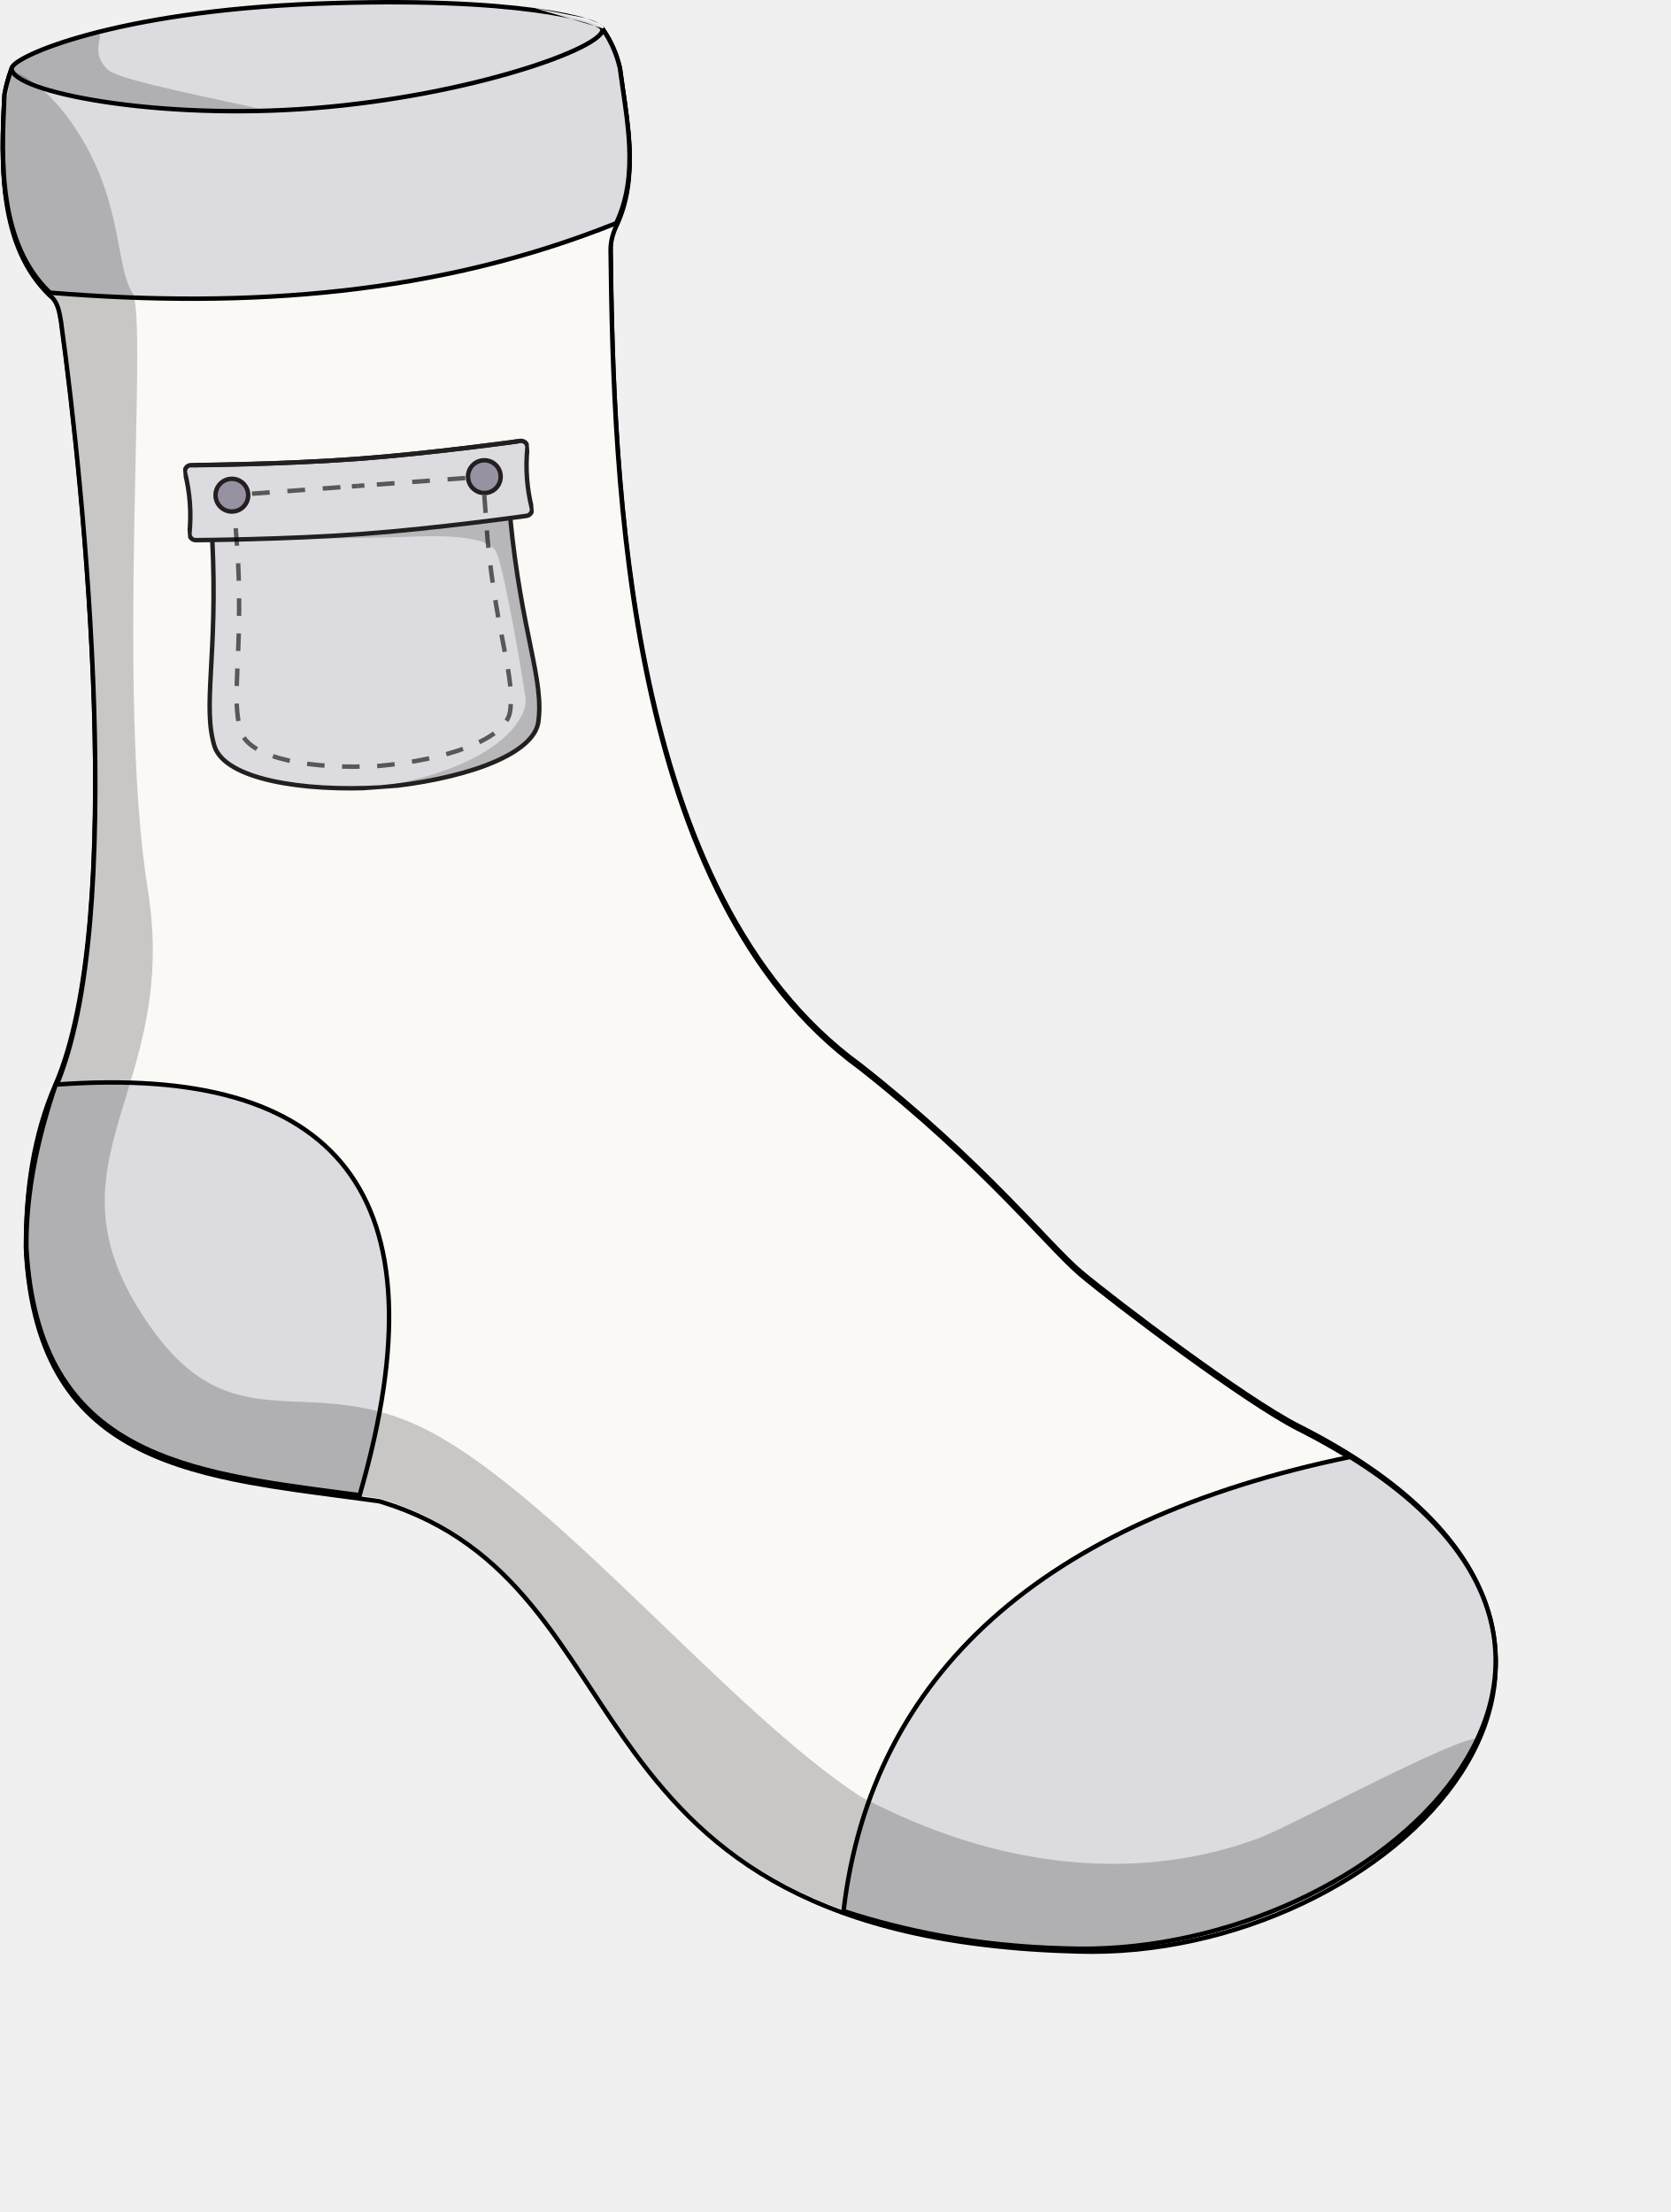
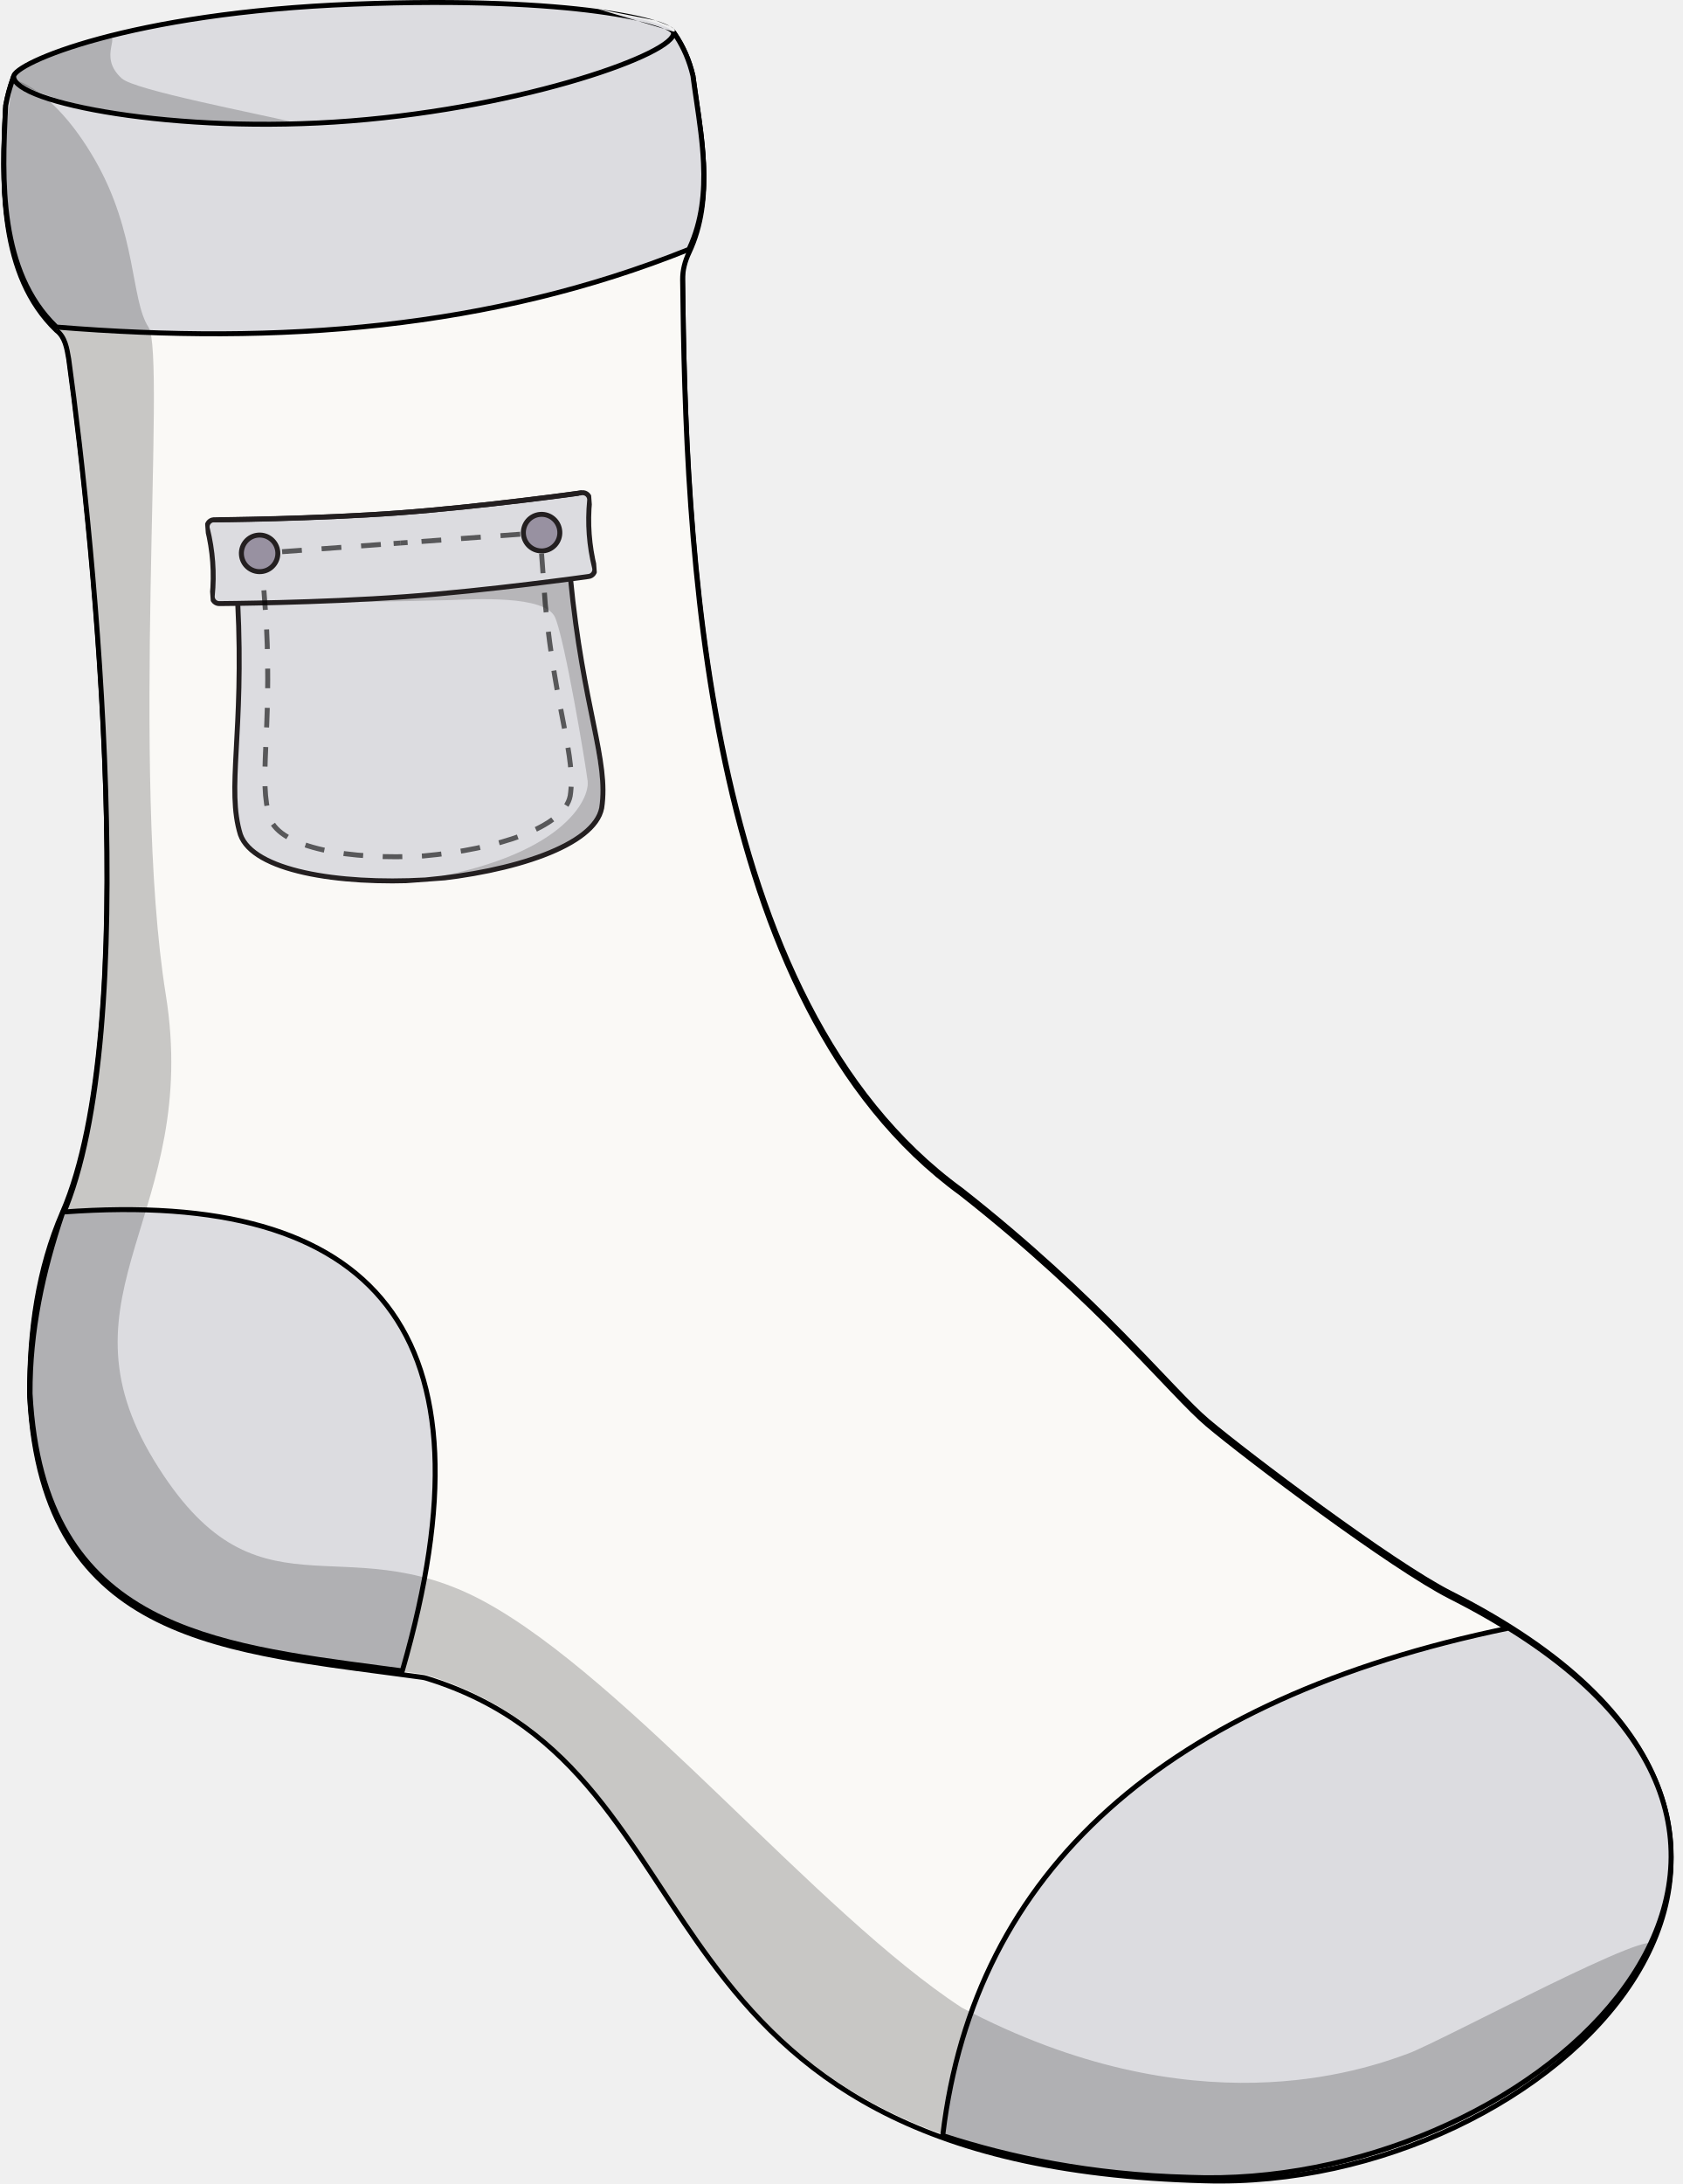
- <svg xmlns="http://www.w3.org/2000/svg" width="376" height="498" viewBox="0 0 376 498" fill="none">
-   <path d="M70.248 23.466C100.998 21.316 126.788 14.506 135.888 6.906C137.538 9.346 138.768 12.116 139.508 15.266C140.998 26.726 143.958 39.106 138.698 50.236C137.888 51.946 137.398 53.796 137.418 55.696C138.038 108.386 140.958 201.506 193.538 239.736C221.568 261.756 235.818 280.056 243.198 286.286C250.908 292.786 280.338 315.026 292.188 321.006C385.978 368.376 312.698 440.826 242.608 438.676C123.818 435.596 147.748 356.526 85.828 337.446C85.517 337.346 85.198 337.276 84.877 337.236C45.617 331.796 8.478 330.556 5.848 280.806C5.798 268.186 7.498 255.666 12.457 244.256C28.668 206.996 19.027 110.226 13.717 71.726C13.348 69.546 12.988 67.196 11.227 65.886C-0.372 54.746 0.208 36.316 1.018 21.236C1.358 19.336 1.848 17.576 2.438 15.926C12.148 22.376 38.977 25.656 70.218 23.466H70.248Z" fill="#FAF9F6" />
-   <path fill-rule="evenodd" clip-rule="evenodd" d="M135.992 6.172L135.567 6.527C131.108 10.251 122.479 13.831 111.062 16.75C99.671 19.661 85.573 21.897 70.23 22.97H70.2L70.182 22.972C54.588 24.065 40.101 23.792 28.31 22.444C16.494 21.092 7.463 18.668 2.714 15.514L2.182 15.16L1.967 15.762C1.368 17.436 0.87 19.223 0.525 21.152L0.52 21.183L0.518 21.213C0.113 28.75 -0.238 37.176 0.974 45.118C2.188 53.066 4.973 60.578 10.881 66.251L10.904 66.273L10.929 66.291C11.701 66.866 12.185 67.681 12.521 68.648C12.846 69.582 13.022 70.617 13.2 71.671L13.222 71.799C13.222 71.801 13.223 71.804 13.223 71.807C15.877 91.046 19.611 124.841 20.658 158.476C21.181 175.296 21.032 192.067 19.741 206.954C18.45 221.851 16.019 234.821 11.999 244.061C7.002 255.555 5.297 268.149 5.347 280.812L5.347 280.825L5.348 280.837C6.009 293.335 8.839 302.828 13.36 310.114C17.882 317.404 24.075 322.451 31.404 326.089C38.725 329.724 47.183 331.954 56.246 333.616C62.813 334.821 69.722 335.73 76.76 336.657C79.428 337.008 82.115 337.362 84.809 337.736L84.815 337.736C85.105 337.773 85.394 337.836 85.674 337.926L85.68 337.928C101.043 342.662 111.08 351.112 119.355 361.201C123.497 366.251 127.197 371.71 130.906 377.328C131.469 378.182 132.034 379.04 132.6 379.901C135.752 384.695 138.961 389.574 142.489 394.362C150.819 405.667 160.952 416.498 176.47 424.689C191.983 432.878 212.84 438.408 242.592 439.18C277.78 440.259 313.803 422.624 329.272 398.687C337.02 386.698 339.624 373.1 334.33 359.501C329.045 345.923 315.92 332.437 292.413 320.564C286.53 317.595 276.241 310.565 266.434 303.441C256.635 296.324 247.362 289.147 243.52 285.908C241.698 284.371 239.442 282.078 236.627 279.139C235.937 278.418 235.213 277.658 234.454 276.863C232.13 274.424 229.481 271.644 226.467 268.586C218.468 260.469 207.882 250.374 193.846 239.347L193.839 239.341L193.831 239.336C167.692 220.33 153.853 187.643 146.481 153.039C139.113 118.447 138.227 82.039 137.917 55.694C137.898 53.885 138.365 52.11 139.149 50.454C141.827 44.789 142.404 38.82 142.133 32.856C141.94 28.597 141.31 24.305 140.697 20.12C140.454 18.462 140.213 16.821 140.003 15.206L140 15.181L139.994 15.156C139.24 11.948 137.986 9.122 136.301 6.63L135.992 6.172ZM135.774 7.646C137.234 9.916 138.334 12.473 139.015 15.36C139.229 17.002 139.471 18.655 139.714 20.316C140.325 24.482 140.943 28.696 141.134 32.902C141.401 38.775 140.828 44.562 138.245 50.026C137.41 51.791 136.896 53.716 136.917 55.706C137.227 82.051 138.112 118.549 145.503 153.247C152.891 187.93 166.8 220.914 193.236 240.139C207.226 251.13 217.778 261.193 225.755 269.288C228.762 272.339 231.402 275.109 233.725 277.547C234.485 278.344 235.211 279.106 235.905 279.831C238.714 282.764 241.006 285.095 242.875 286.672C246.743 289.934 256.04 297.127 265.846 304.25C275.643 311.366 285.995 318.446 291.962 321.457C315.35 333.269 328.236 346.603 333.399 359.864C338.553 373.106 336.042 386.368 328.432 398.144C313.186 421.737 277.525 439.251 242.623 438.181L242.62 438.181C212.978 437.412 192.281 431.904 176.937 423.805C161.597 415.707 151.57 405.001 143.294 393.769C139.783 389.004 136.591 384.151 133.439 379.357C132.872 378.495 132.306 377.635 131.74 376.777C128.03 371.158 124.306 365.66 120.128 360.567C111.763 350.368 101.572 341.779 85.977 336.973C85.639 336.865 85.292 336.788 84.944 336.745C84.942 336.745 84.941 336.744 84.939 336.744L84.877 337.24L84.946 336.745C84.945 336.745 84.945 336.745 84.944 336.745C82.235 336.369 79.539 336.014 76.866 335.662C69.838 334.737 62.967 333.832 56.426 332.632C47.401 330.977 39.048 328.768 31.848 325.194C24.656 321.623 18.617 316.692 14.209 309.587C9.801 302.481 7.003 293.166 6.347 280.796C6.347 280.8 6.347 280.804 6.347 280.808L5.847 280.81L6.347 280.784C6.347 280.788 6.347 280.792 6.347 280.796C6.299 268.224 7.994 255.782 12.916 244.46C17.001 235.07 19.443 221.971 20.738 207.041C22.033 192.101 22.181 175.287 21.657 158.445C20.609 124.76 16.869 90.924 14.213 71.662L14.212 71.654L14.21 71.647L14.182 71.477C14.007 70.447 13.819 69.335 13.466 68.32C13.093 67.249 12.524 66.242 11.552 65.509C11.559 65.516 11.566 65.523 11.574 65.53L11.227 65.89L11.526 65.489C11.534 65.496 11.543 65.502 11.552 65.509C5.874 60.044 3.156 52.78 1.963 44.967C0.77 37.151 1.111 28.833 1.515 21.298C1.513 21.308 1.511 21.318 1.51 21.328L1.017 21.24L1.517 21.267C1.516 21.277 1.515 21.288 1.515 21.298C1.809 19.665 2.215 18.137 2.702 16.693C2.516 16.578 2.336 16.463 2.161 16.347L2.437 15.93L2.908 16.099C2.838 16.295 2.769 16.493 2.702 16.693C7.777 19.813 16.779 22.131 28.197 23.437C40.054 24.793 54.596 25.066 70.235 23.97H70.217V23.47L70.252 23.969C70.251 23.969 70.249 23.969 70.247 23.97C70.243 23.97 70.239 23.97 70.235 23.97H70.265L70.282 23.969C85.682 22.892 99.847 20.648 111.31 17.718C122.403 14.883 131.029 11.389 135.774 7.646Z" fill="black" />
-   <path d="M70.259 24.138C101.009 21.988 126.799 15.178 135.899 7.578C137.549 10.018 138.779 12.788 139.519 15.938C141.009 27.398 143.969 39.778 138.709 50.908C137.899 52.618 137.409 54.468 137.429 56.368C138.049 109.058 140.969 202.178 193.549 240.408C221.579 262.428 235.829 280.728 243.209 286.958C250.919 293.458 280.349 315.698 292.199 321.678C385.989 369.048 312.709 441.498 242.619 439.348C123.829 436.268 147.759 357.198 85.839 338.118C85.529 338.018 85.209 337.948 84.889 337.908C45.629 332.468 8.489 331.228 5.859 281.478C5.809 268.858 7.509 256.338 12.469 244.928C28.679 207.668 19.039 110.898 13.729 72.398C13.359 70.218 12.999 67.868 11.239 66.558C-0.361 55.418 0.219 36.988 1.029 21.908C1.369 20.008 1.859 18.248 2.449 16.598C12.159 23.048 38.989 26.328 70.229 24.138H70.259Z" fill="#FAF9F6" />
-   <path fill-rule="evenodd" clip-rule="evenodd" d="M136.003 6.844L135.579 7.198C131.12 10.922 122.491 14.503 111.074 17.422C99.683 20.333 85.585 22.569 70.242 23.642H70.212L70.194 23.643C54.599 24.737 40.113 24.464 28.322 23.116C16.505 21.764 7.474 19.34 2.726 16.186L2.193 15.832L1.978 16.434C1.38 18.108 0.882 19.895 0.537 21.824L0.531 21.855L0.53 21.885C0.125 29.422 -0.227 37.848 0.986 45.79C2.199 53.737 4.985 61.249 10.893 66.923L10.915 66.945L10.941 66.963C11.713 67.538 12.196 68.353 12.533 69.32C12.858 70.254 13.033 71.289 13.212 72.342L13.234 72.471C13.234 72.473 13.235 72.476 13.235 72.478C15.888 91.718 19.623 125.513 20.669 159.148C21.193 175.968 21.044 192.739 19.753 207.626C18.462 222.523 16.03 235.493 12.011 244.733C7.014 256.226 5.309 268.821 5.359 281.484L5.359 281.496L5.36 281.509C6.02 294.007 8.851 303.5 13.371 310.786C17.894 318.076 24.087 323.123 31.416 326.761C38.737 330.396 47.195 332.626 56.257 334.288C62.825 335.492 69.734 336.402 76.771 337.329C79.44 337.68 82.127 338.034 84.82 338.408L84.827 338.408C85.117 338.445 85.406 338.508 85.686 338.598L85.692 338.6C101.055 343.334 111.092 351.784 119.367 361.873C123.509 366.923 127.209 372.382 130.917 378C131.481 378.854 132.046 379.713 132.612 380.573C135.764 385.367 138.972 390.246 142.5 395.034C150.83 406.339 160.964 417.17 176.482 425.361C191.995 433.55 212.852 439.08 242.604 439.852C277.791 440.931 313.815 423.296 329.284 399.359C337.032 387.369 339.636 373.772 334.342 360.173C329.056 346.595 315.931 333.108 292.424 321.236C286.541 318.267 276.253 311.236 266.445 304.113C256.647 296.996 247.373 289.819 243.532 286.58C241.71 285.043 239.454 282.75 236.639 279.811C235.948 279.09 235.224 278.33 234.466 277.534C232.141 275.095 229.493 272.316 226.479 269.258C218.48 261.141 207.894 251.046 193.858 240.019L193.851 240.013L193.843 240.008C167.703 221.002 153.864 188.315 146.493 153.711C139.124 119.119 138.239 82.711 137.929 56.366C137.91 54.556 138.377 52.782 139.161 51.126C141.839 45.461 142.416 39.492 142.145 33.528C141.951 29.269 141.322 24.976 140.708 20.791C140.465 19.134 140.225 17.493 140.015 15.878L140.012 15.853L140.006 15.828C139.252 12.62 137.998 9.793 136.313 7.302L136.003 6.844ZM135.786 8.318C137.246 10.588 138.346 13.145 139.027 16.032C139.24 17.674 139.483 19.327 139.726 20.988C140.337 25.154 140.955 29.368 141.146 33.574C141.412 39.447 140.839 45.234 138.257 50.698C137.421 52.463 136.908 54.388 136.929 56.377C137.239 82.723 138.124 119.221 145.515 153.919C152.903 188.602 166.812 221.586 193.247 240.811C207.238 251.802 217.789 261.865 225.767 269.959C228.774 273.011 231.414 275.781 233.737 278.219C234.497 279.016 235.223 279.778 235.917 280.503C238.725 283.435 241.018 285.767 242.887 287.344C246.755 290.606 256.051 297.799 265.858 304.922C275.655 312.038 286.007 319.117 291.974 322.129C315.362 333.941 328.248 347.275 333.41 360.536C338.565 373.778 336.054 387.04 328.444 398.816C313.198 422.408 277.537 439.923 242.634 438.852L242.632 438.852C212.99 438.084 192.293 432.576 176.949 424.477C161.608 416.379 151.581 405.673 143.305 394.441C139.795 389.676 136.603 384.822 133.45 380.028C132.883 379.166 132.318 378.306 131.752 377.449C128.042 371.829 124.318 366.332 120.14 361.239C111.775 351.04 101.584 342.451 85.989 337.645C85.651 337.536 85.303 337.46 84.956 337.417C84.954 337.417 84.953 337.416 84.951 337.416L84.889 337.912L84.958 337.417C84.957 337.417 84.956 337.417 84.956 337.417C82.247 337.041 79.551 336.686 76.878 336.334C69.85 335.409 62.979 334.504 56.438 333.304C47.413 331.649 39.06 329.44 31.86 325.866C24.668 322.295 18.629 317.364 14.221 310.259C9.812 303.153 7.014 293.838 6.359 281.468C6.359 281.472 6.359 281.476 6.359 281.48L5.859 281.482L6.358 281.456C6.359 281.46 6.359 281.464 6.359 281.468C6.31 268.895 8.006 256.454 12.928 245.132C17.013 235.742 19.455 222.643 20.749 207.713C22.044 192.773 22.193 175.959 21.669 159.117C20.621 125.431 16.881 91.595 14.224 72.334L14.223 72.326L14.222 72.319L14.193 72.149C14.019 71.119 13.831 70.007 13.477 68.992C13.105 67.921 12.535 66.914 11.563 66.18C11.571 66.188 11.578 66.195 11.585 66.202L11.239 66.562L11.538 66.161C11.546 66.168 11.555 66.174 11.563 66.18C5.886 60.716 3.167 53.452 1.975 45.639C0.781 37.822 1.122 29.505 1.527 21.97C1.525 21.98 1.523 21.99 1.521 22L1.029 21.912L1.528 21.939C1.528 21.949 1.527 21.96 1.527 21.97C1.82 20.337 2.227 18.808 2.714 17.364C2.528 17.25 2.348 17.135 2.172 17.019L2.449 16.602L2.92 16.771C2.85 16.967 2.781 17.165 2.714 17.364C7.789 20.485 16.791 22.803 28.209 24.109C40.066 25.465 54.608 25.738 70.246 24.642H70.229V24.142L70.264 24.641C70.262 24.641 70.261 24.641 70.259 24.641C70.255 24.642 70.251 24.642 70.246 24.642H70.276L70.294 24.641C85.694 23.564 99.859 21.32 111.322 18.39C122.415 15.555 131.041 12.061 135.786 8.318Z" fill="black" />
-   <path d="M303.899 328C234.779 342.24 196.129 376.97 189.849 430.24C202.929 434.5 219.349 438.12 239.569 438.65C307.049 441.41 380.689 375.65 303.899 328.01V328Z" fill="#DCDCE0" />
-   <path fill-rule="evenodd" clip-rule="evenodd" d="M304.399 327.391L303.798 327.514C269.182 334.646 242.148 346.918 222.975 364.116C203.793 381.322 192.506 403.435 189.353 430.186L189.305 430.593L189.694 430.72C202.813 434.992 219.28 438.622 239.552 439.154C273.431 440.538 308.872 424.734 326.229 402.542C334.918 391.434 339.102 378.684 336.221 365.68C333.353 352.735 323.51 339.649 304.399 327.736V327.391ZM303.793 328.537C322.818 340.378 332.451 353.286 335.245 365.896C338.044 378.534 333.999 390.985 325.442 401.926C308.307 423.833 273.19 439.529 239.59 438.155L239.582 438.154C219.617 437.631 203.371 434.087 190.394 429.895C193.587 403.559 204.747 381.809 223.643 364.86C242.607 347.85 269.389 335.651 303.793 328.537Z" fill="black" />
-   <path d="M12.539 244.197C8.539 255.977 5.869 268.127 5.929 280.747C8.469 328.797 43.199 331.597 80.939 336.627C100.719 268.377 75.729 239.487 12.549 244.187L12.539 244.197Z" fill="#DCDCE0" />
-   <path fill-rule="evenodd" clip-rule="evenodd" d="M80.579 336.074C79.381 335.915 78.187 335.758 76.998 335.601C59.563 333.307 43.123 331.144 30.47 324.378C23.68 320.747 17.994 315.795 13.844 308.787C9.694 301.777 7.062 292.68 6.429 280.732C6.372 268.297 8.98 256.308 12.91 244.661C44.279 242.38 65.985 248.447 77.458 263.355C88.931 278.263 90.327 302.205 80.579 336.074ZM78.251 262.745C66.419 247.372 44.149 241.334 12.512 243.688L12.327 243.702L12.104 243.925L12.066 244.036C8.055 255.85 5.369 268.057 5.429 280.749L5.43 280.761L5.43 280.773C6.068 292.844 8.73 302.112 12.984 309.296C17.24 316.484 23.072 321.556 29.999 325.26C42.82 332.116 59.441 334.301 76.815 336.586C78.163 336.763 79.517 336.941 80.873 337.122L81.3 337.179L81.42 336.766C91.32 302.604 90.076 278.11 78.251 262.745Z" fill="black" />
-   <path d="M70.249 23.474C100.999 21.324 126.789 14.514 135.889 6.914C137.539 9.354 138.769 12.124 139.509 15.274C140.999 26.734 143.959 39.114 138.699 50.244C98.759 66.284 56.169 69.554 11.239 65.894C-0.361 54.754 0.219 36.324 1.029 21.244C1.369 19.344 1.859 17.584 2.449 15.934C12.159 22.384 38.989 25.664 70.229 23.474H70.249Z" fill="#DCDCE0" />
-   <path fill-rule="evenodd" clip-rule="evenodd" d="M135.993 6.172L135.569 6.527C131.11 10.251 122.481 13.831 111.064 16.75C99.673 19.661 85.575 21.897 70.232 22.97H70.212L70.194 22.972C54.599 24.065 40.113 23.792 28.322 22.444C16.505 21.092 7.474 18.668 2.726 15.514L2.193 15.16L1.978 15.762C1.38 17.436 0.882 19.223 0.537 21.152L0.531 21.183L0.53 21.213C0.125 28.75 -0.226 37.176 0.986 45.118C2.199 53.066 4.985 60.578 10.893 66.251L11.021 66.374L11.198 66.389C56.176 70.053 98.85 66.782 138.885 50.704L139.067 50.631L139.151 50.454C141.829 44.788 142.406 38.82 142.135 32.856C141.941 28.597 141.312 24.305 140.699 20.12C140.455 18.462 140.215 16.821 140.005 15.206L140.002 15.181L139.996 15.156C139.242 11.948 137.988 9.122 136.303 6.63L135.993 6.172ZM135.776 7.646C137.236 9.916 138.336 12.473 139.017 15.36C139.23 17.002 139.473 18.655 139.716 20.316C140.327 24.482 140.945 28.696 141.136 32.902C141.4 38.712 140.842 44.438 138.33 49.85C98.59 65.767 56.206 69.034 11.458 65.406C5.852 59.954 3.16 52.732 1.975 44.967C0.781 37.151 1.122 28.833 1.527 21.298C1.821 19.665 2.227 18.137 2.714 16.693C7.789 19.813 16.791 22.131 28.209 23.437C40.066 24.793 54.608 25.066 70.247 23.97H70.266L70.284 23.969C85.684 22.892 99.849 20.648 111.312 17.718C122.405 14.883 131.031 11.389 135.776 7.646Z" fill="black" />
-   <path d="M2.63 15.444C2.63 20.644 35.2 27.174 70.6 24.354C106.01 21.544 136.07 10.694 135.6 6.584C135.37 4.564 116.46 -0.896 71.16 0.834C25.86 2.564 2.62 12.794 2.62 15.434L2.63 15.444Z" fill="#DCDCE0" />
-   <path fill-rule="evenodd" clip-rule="evenodd" d="M135.105 6.658C135.111 6.757 135.077 6.917 134.92 7.153C134.754 7.402 134.479 7.695 134.077 8.026C133.273 8.686 132.038 9.439 130.399 10.251C127.129 11.873 122.338 13.693 116.411 15.477C104.561 19.045 88.229 22.453 70.56 23.855L70.56 23.855C52.899 25.262 35.945 24.336 23.416 22.412C17.148 21.45 12.006 20.24 8.442 18.956C6.656 18.313 5.293 17.66 4.385 17.025C3.447 16.37 3.13 15.83 3.13 15.444V15.402C3.145 15.363 3.183 15.287 3.278 15.171C3.424 14.995 3.66 14.776 4.004 14.521C4.691 14.013 5.743 13.406 7.172 12.735C10.024 11.393 14.315 9.822 20.033 8.275C31.465 5.182 48.562 2.197 71.179 1.333C93.808 0.469 109.831 1.401 120.215 2.798C125.408 3.497 129.18 4.31 131.658 5.068C132.9 5.448 133.799 5.809 134.385 6.126C134.68 6.285 134.876 6.423 134.996 6.534C135.071 6.604 135.097 6.645 135.105 6.658ZM120.348 1.807C109.894 0.401 93.812 -0.532 71.141 0.334C48.458 1.2 31.285 4.195 19.772 7.31C14.017 8.867 9.667 10.456 6.746 11.829C5.288 12.515 4.171 13.154 3.41 13.717C3.03 13.998 2.723 14.272 2.506 14.536C2.299 14.788 2.12 15.095 2.12 15.434V15.641L2.144 15.665C2.246 16.487 2.911 17.215 3.812 17.845C4.824 18.552 6.281 19.241 8.103 19.897C11.752 21.211 16.964 22.433 23.264 23.4C35.87 25.336 52.901 26.265 70.64 24.852C88.381 23.444 104.784 20.023 116.699 16.435C122.655 14.642 127.504 12.803 130.844 11.147C132.51 10.32 133.823 9.529 134.712 8.798C135.156 8.433 135.512 8.069 135.753 7.706C135.992 7.346 136.144 6.944 136.097 6.527M120.348 1.807C125.573 2.51 129.403 3.332 131.951 4.112ZM131.951 4.112C133.222 4.501 134.192 4.884 134.861 5.246ZM134.861 5.246C135.194 5.426 135.471 5.611 135.676 5.801ZM135.676 5.801C135.87 5.981 136.062 6.224 136.097 6.527Z" fill="black" />
-   <path opacity="0.2" d="M293.129 427.865C277.869 435.095 260.149 439.225 242.619 438.685C123.829 435.605 147.759 356.535 85.839 337.455C85.529 337.355 85.209 337.285 84.889 337.245C45.629 331.805 8.489 330.565 5.859 280.815C5.809 268.195 7.759 255.775 12.469 244.265C28.049 206.225 19.039 110.235 13.729 71.735C13.359 69.555 12.999 67.205 11.239 65.895C1.569 56.605 0.369 42.245 0.699 28.995C0.769 26.355 2.319 18.455 2.459 15.945C2.459 15.945 10.529 17.495 19.009 32.225C27.489 46.955 26.189 60.445 29.809 65.935C33.429 71.425 26.129 155.915 33.269 200.305C40.409 244.695 10.309 260.415 30.919 294.235C51.529 328.055 68.499 306.925 97.479 322.665C126.459 338.405 164.439 385.375 193.679 404.465C240.399 429.105 274.489 417.075 283.569 413.745C290.459 411.215 335.369 386.895 332.949 392.155C322.509 414.845 293.119 427.875 293.119 427.875L293.129 427.865Z" fill="black" />
-   <path opacity="0.2" d="M2.619 14.762C1.929 18.282 23.029 25.422 60.309 24.922C51.199 22.753 27.069 18.163 24.439 15.822C19.189 11.143 25.079 6.552 20.869 7.552C10.089 10.113 2.739 14.182 2.629 14.773L2.619 14.762Z" fill="black" />
+ <svg xmlns="http://www.w3.org/2000/svg" width="339" height="440" viewBox="0 0 339 440" fill="none">
+   <path d="M70.376 23.466C101.126 21.316 126.916 14.506 136.016 6.906C137.666 9.346 138.896 12.116 139.636 15.266C141.126 26.726 144.086 39.106 138.826 50.236C138.016 51.946 137.526 53.796 137.546 55.696C138.166 108.386 141.086 201.506 193.666 239.736C221.696 261.756 235.946 280.056 243.326 286.286C251.036 292.786 280.466 315.026 292.316 321.006C386.106 368.376 312.826 440.826 242.736 438.676C123.946 435.596 147.876 356.526 85.956 337.446C85.646 337.346 85.326 337.276 85.006 337.236C45.746 331.796 8.606 330.556 5.976 280.806C5.926 268.186 7.626 255.666 12.586 244.256C28.796 206.996 19.156 110.226 13.846 71.726C13.476 69.546 13.117 67.196 11.356 65.886C-0.244 54.746 0.336 36.316 1.146 21.236C1.486 19.336 1.976 17.576 2.566 15.926C12.276 22.376 39.106 25.656 70.346 23.466H70.376Z" fill="#FAF9F6" />
+   <path fill-rule="evenodd" clip-rule="evenodd" d="M136.12 6.172L135.696 6.527C131.237 10.251 122.608 13.831 111.191 16.75C99.8 19.661 85.702 21.897 70.359 22.97H70.329L70.311 22.972C54.717 24.065 40.23 23.792 28.439 22.444C16.622 21.092 7.592 18.668 2.843 15.514L2.311 15.16L2.095 15.762C1.497 17.436 0.999 19.223 0.654 21.152L0.649 21.183L0.647 21.213C0.242 28.75 -0.109 37.176 1.103 45.118C2.316 53.066 5.102 60.578 11.01 66.251L11.033 66.273L11.058 66.291C11.83 66.866 12.314 67.681 12.65 68.648C12.975 69.582 13.15 70.617 13.329 71.671L13.351 71.799C13.351 71.801 13.352 71.804 13.352 71.807C16.005 91.046 19.74 124.841 20.787 158.476C21.31 175.296 21.161 192.067 19.87 206.954C18.579 221.851 16.148 234.821 12.128 244.061C7.131 255.555 5.426 268.149 5.476 280.812L5.476 280.825L5.477 280.837C6.138 293.335 8.968 302.828 13.488 310.114C18.011 317.404 24.204 322.451 31.533 326.089C38.854 329.724 47.312 331.954 56.375 333.616C62.942 334.821 69.851 335.73 76.888 336.657C79.557 337.008 82.244 337.362 84.938 337.736L84.944 337.736C85.234 337.773 85.523 337.836 85.803 337.926L85.809 337.928C101.172 342.662 111.209 351.112 119.484 361.201C123.626 366.251 127.326 371.71 131.034 377.328C131.598 378.182 132.163 379.04 132.729 379.901C135.881 384.695 139.089 389.574 142.617 394.362C150.948 405.667 161.081 416.498 176.599 424.689C192.112 432.878 212.969 438.408 242.721 439.18C277.909 440.259 313.932 422.624 329.401 398.687C337.149 386.698 339.753 373.1 334.459 359.501C329.174 345.923 316.049 332.437 292.542 320.564C286.658 317.595 276.37 310.565 266.563 303.441C256.764 296.324 247.49 289.147 243.649 285.908C241.827 284.371 239.571 282.078 236.756 279.139C236.065 278.418 235.342 277.658 234.583 276.863C232.259 274.424 229.61 271.644 226.596 268.586C218.597 260.469 208.011 250.374 193.975 239.347L193.968 239.341L193.96 239.336C167.821 220.33 153.982 187.643 146.61 153.039C139.242 118.447 138.356 82.039 138.046 55.694C138.027 53.885 138.494 52.11 139.278 50.454C141.956 44.789 142.533 38.82 142.262 32.856C142.069 28.597 141.439 24.305 140.826 20.12C140.583 18.462 140.342 16.821 140.132 15.206L140.129 15.181L140.123 15.156C139.369 11.948 138.115 9.122 136.43 6.63L136.12 6.172ZM135.903 7.646C137.363 9.916 138.463 12.473 139.144 15.36C139.357 17.002 139.6 18.655 139.843 20.316C140.454 24.482 141.072 28.696 141.263 32.902C141.53 38.775 140.957 44.562 138.374 50.026C137.539 51.791 137.025 53.716 137.046 55.706C137.356 82.051 138.241 118.549 145.632 153.247C153.02 187.93 166.929 220.914 193.365 240.139C207.355 251.13 217.907 261.193 225.884 269.288C228.891 272.339 231.531 275.109 233.854 277.547C234.614 278.344 235.34 279.106 236.034 279.831C238.843 282.764 241.135 285.095 243.004 286.672C246.872 289.934 256.169 297.127 265.975 304.25C275.772 311.366 286.124 318.446 292.091 321.457C315.479 333.269 328.365 346.603 333.527 359.864C338.682 373.106 336.171 386.368 328.561 398.144C313.315 421.737 277.654 439.251 242.752 438.181L242.749 438.181C213.107 437.412 192.41 431.904 177.066 423.805C161.725 415.707 151.699 405.001 143.422 393.769C139.912 389.004 136.72 384.151 133.567 379.357C133.001 378.495 132.435 377.635 131.869 376.777C128.159 371.158 124.435 365.66 120.257 360.567C111.892 350.368 101.701 341.779 86.106 336.973C85.768 336.865 85.421 336.788 85.073 336.745C85.071 336.745 85.07 336.744 85.068 336.744L85.006 337.24L85.075 336.745C85.074 336.745 85.074 336.745 85.073 336.745C82.364 336.369 79.668 336.014 76.995 335.662C69.967 334.737 63.096 333.832 56.555 332.632C47.53 330.977 39.177 328.768 31.977 325.194C24.785 321.623 18.746 316.692 14.338 309.587C9.93 302.481 7.132 293.166 6.476 280.796C6.476 280.8 6.476 280.804 6.476 280.808L5.976 280.81L6.476 280.784C6.476 280.788 6.476 280.792 6.476 280.796C6.427 268.224 8.123 255.782 13.045 244.46C17.13 235.07 19.572 221.971 20.866 207.041C22.162 192.101 22.31 175.287 21.786 158.445C20.738 124.76 16.998 90.924 14.341 71.662L14.341 71.654L14.339 71.647L14.31 71.477C14.136 70.447 13.948 69.335 13.595 68.32C13.222 67.249 12.652 66.242 11.681 65.509C11.688 65.516 11.695 65.523 11.703 65.53L11.356 65.89L11.655 65.489C11.664 65.496 11.672 65.502 11.681 65.509C6.003 60.044 3.284 52.78 2.092 44.967C0.898 37.151 1.239 28.833 1.644 21.298C1.642 21.308 1.64 21.318 1.638 21.328L1.146 21.24L1.646 21.267C1.645 21.277 1.644 21.288 1.644 21.298C1.938 19.665 2.344 18.137 2.831 16.693C2.645 16.578 2.465 16.463 2.29 16.347L2.566 15.93L3.037 16.099C2.967 16.295 2.898 16.493 2.831 16.693C7.906 19.813 16.908 22.131 28.326 23.437C40.183 24.793 54.725 25.066 70.364 23.97H70.346V23.47L70.381 23.969C70.379 23.969 70.378 23.969 70.376 23.97C70.372 23.97 70.368 23.97 70.364 23.97H70.394L70.411 23.969C85.811 22.892 99.976 20.648 111.439 17.718C122.532 14.883 131.158 11.389 135.903 7.646Z" fill="black" />
+   <path d="M70.388 24.138C101.138 21.988 126.928 15.178 136.028 7.578C137.678 10.018 138.908 12.788 139.648 15.938C141.138 27.398 144.098 39.778 138.838 50.908C138.028 52.618 137.538 54.468 137.558 56.368C138.178 109.058 141.098 202.178 193.678 240.408C221.708 262.428 235.958 280.728 243.338 286.958C251.048 293.458 280.478 315.698 292.328 321.678C386.118 369.048 312.838 441.498 242.748 439.348C123.958 436.268 147.888 357.198 85.968 338.118C85.658 338.018 85.338 337.948 85.018 337.908C45.758 332.468 8.618 331.228 5.988 281.478C5.938 268.858 7.638 256.338 12.598 244.928C28.808 207.668 19.168 110.898 13.858 72.398C13.488 70.218 13.128 67.868 11.368 66.558C-0.232 55.418 0.348 36.988 1.158 21.908C1.498 20.008 1.988 18.248 2.578 16.598C12.288 23.048 39.118 26.328 70.358 24.138H70.388Z" fill="#FAF9F6" />
+   <path fill-rule="evenodd" clip-rule="evenodd" d="M136.132 6.844L135.707 7.198C131.249 10.922 122.62 14.503 111.203 17.422C99.812 20.333 85.714 22.569 70.371 23.642H70.34L70.323 23.643C54.728 24.737 40.242 24.464 28.451 23.116C16.634 21.764 7.603 19.34 2.855 16.186L2.322 15.832L2.107 16.434C1.509 18.108 1.011 19.895 0.666 21.824L0.66 21.855L0.659 21.885C0.254 29.422 -0.098 37.848 1.115 45.79C2.328 53.737 5.114 61.249 11.022 66.923L11.044 66.945L11.069 66.963C11.842 67.538 12.325 68.353 12.662 69.32C12.987 70.254 13.162 71.289 13.341 72.342L13.363 72.471C13.363 72.473 13.363 72.476 13.364 72.478C16.017 91.718 19.752 125.513 20.798 159.148C21.322 175.968 21.172 192.739 19.882 207.626C18.591 222.523 16.159 235.493 12.139 244.733C7.143 256.226 5.438 268.821 5.488 281.484L5.488 281.496L5.489 281.509C6.149 294.007 8.98 303.5 13.5 310.786C18.023 318.076 24.216 323.123 31.544 326.761C38.866 330.396 47.324 332.626 56.386 334.288C62.954 335.492 69.863 336.402 76.9 337.329C79.569 337.68 82.256 338.034 84.949 338.408L84.956 338.408C85.246 338.445 85.535 338.508 85.814 338.598L85.821 338.6C101.184 343.334 111.221 351.784 119.496 361.873C123.638 366.923 127.337 372.382 131.046 378C131.61 378.854 132.174 379.713 132.741 380.573C135.893 385.367 139.101 390.246 142.629 395.034C150.959 406.339 161.093 417.17 176.611 425.361C192.124 433.55 212.981 439.08 242.733 439.852C277.92 440.931 313.944 423.296 329.413 399.359C337.161 387.369 339.764 373.772 334.471 360.173C329.185 346.595 316.06 333.108 292.553 321.236C286.67 318.267 276.382 311.236 266.574 304.113C256.776 296.996 247.502 289.819 243.66 286.58C241.839 285.043 239.583 282.75 236.768 279.811C236.077 279.09 235.353 278.33 234.595 277.534C232.27 275.095 229.622 272.316 226.608 269.258C218.609 261.141 208.023 251.046 193.987 240.019L193.979 240.013L193.972 240.008C167.832 221.002 153.993 188.315 146.622 153.711C139.253 119.119 138.368 82.711 138.058 56.366C138.039 54.556 138.506 52.782 139.29 51.126C141.967 45.461 142.544 39.492 142.274 33.528C142.08 29.269 141.451 24.976 140.837 20.791C140.594 19.134 140.354 17.493 140.144 15.878L140.14 15.853L140.135 15.828C139.381 12.62 138.127 9.793 136.442 7.302L136.132 6.844ZM135.914 8.318C137.375 10.588 138.474 13.145 139.155 16.032C139.369 17.674 139.612 19.327 139.855 20.988C140.466 25.154 141.084 29.368 141.275 33.574C141.541 39.447 140.968 45.234 138.386 50.698C137.55 52.463 137.037 54.388 137.058 56.377C137.368 82.723 138.253 119.221 145.644 153.919C153.032 188.602 166.941 221.586 193.376 240.811C207.367 251.802 217.918 261.865 225.896 269.959C228.903 273.011 231.543 275.781 233.866 278.219C234.626 279.016 235.352 279.778 236.046 280.503C238.854 283.435 241.147 285.767 243.015 287.344C246.884 290.606 256.18 297.799 265.987 304.922C275.784 312.038 286.136 319.117 292.103 322.129C315.491 333.941 328.377 347.275 333.539 360.536C338.694 373.778 336.183 387.04 328.573 398.816C313.327 422.408 277.666 439.923 242.763 438.852L242.761 438.852C213.119 438.084 192.422 432.576 177.077 424.477C161.737 416.379 151.71 405.673 143.434 394.441C139.923 389.676 136.732 384.822 133.579 380.028C133.012 379.166 132.447 378.306 131.881 377.449C128.171 371.829 124.447 366.332 120.269 361.239C111.904 351.04 101.713 342.451 86.118 337.645C85.78 337.536 85.432 337.46 85.085 337.417C85.083 337.417 85.082 337.416 85.08 337.416L85.018 337.912L85.087 337.417C85.086 337.417 85.085 337.417 85.085 337.417C82.376 337.041 79.68 336.686 77.007 336.334C69.979 335.409 63.108 334.504 56.567 333.304C47.542 331.649 39.189 329.44 31.989 325.866C24.796 322.295 18.758 317.364 14.35 310.259C9.941 303.153 7.143 293.838 6.488 281.468C6.488 281.472 6.488 281.476 6.488 281.48L5.988 281.482L6.487 281.456C6.487 281.46 6.488 281.464 6.488 281.468C6.439 268.895 8.134 256.454 13.056 245.132C17.142 235.742 19.584 222.643 20.878 207.713C22.173 192.773 22.322 175.959 21.798 159.117C20.75 125.431 17.01 91.595 14.353 72.334L14.352 72.326L14.351 72.319L14.322 72.149C14.148 71.119 13.96 70.007 13.606 68.992C13.234 67.921 12.664 66.914 11.692 66.18C11.7 66.188 11.707 66.195 11.714 66.202L11.368 66.562L11.666 66.161C11.675 66.168 11.684 66.174 11.692 66.18C6.015 60.716 3.296 53.452 2.103 45.639C0.91 37.822 1.251 29.505 1.656 21.97C1.654 21.98 1.652 21.99 1.65 22L1.158 21.912L1.657 21.939C1.657 21.949 1.656 21.96 1.656 21.97C1.949 20.337 2.356 18.808 2.842 17.364C2.657 17.25 2.476 17.135 2.301 17.019L2.578 16.602L3.049 16.771C2.979 16.967 2.91 17.165 2.842 17.364C7.918 20.485 16.919 22.803 28.337 24.109C40.195 25.465 54.737 25.738 70.375 24.642H70.358V24.142L70.393 24.641C70.391 24.641 70.39 24.641 70.388 24.641C70.384 24.642 70.38 24.642 70.375 24.642H70.405L70.423 24.641C85.823 23.564 99.988 21.32 111.451 18.39C122.544 15.555 131.17 12.061 135.914 8.318Z" fill="black" />
+   <path d="M304.028 328C234.908 342.24 196.258 376.97 189.978 430.24C203.058 434.5 219.478 438.12 239.698 438.65C307.178 441.41 380.818 375.65 304.028 328.01V328Z" fill="#DCDCE0" />
+   <path fill-rule="evenodd" clip-rule="evenodd" d="M304.528 327.391L303.927 327.514C269.311 334.646 242.277 346.918 223.104 364.116C203.922 381.322 192.635 403.435 189.481 430.186L189.433 430.593L189.823 430.72C202.942 434.992 219.409 438.622 239.681 439.154C273.56 440.538 309.001 424.734 326.358 402.542C335.047 391.434 339.231 378.684 336.35 365.68C333.482 352.735 323.638 339.649 304.528 327.736V327.391ZM303.922 328.537C322.947 340.378 332.58 353.286 335.373 365.896C338.173 378.534 334.128 390.985 325.57 401.926C308.436 423.833 273.319 439.529 239.718 438.155L239.711 438.154C219.746 437.631 203.5 434.087 190.523 429.895C193.716 403.559 204.876 381.809 223.772 364.86C242.736 347.85 269.518 335.651 303.922 328.537Z" fill="black" />
+   <path d="M12.668 244.197C8.668 255.977 5.998 268.127 6.058 280.747C8.598 328.797 43.328 331.597 81.068 336.627C100.848 268.377 75.858 239.487 12.678 244.187L12.668 244.197Z" fill="#DCDCE0" />
+   <path fill-rule="evenodd" clip-rule="evenodd" d="M80.707 336.074C79.51 335.915 78.316 335.758 77.127 335.601C59.692 333.307 43.252 331.144 30.599 324.378C23.809 320.747 18.123 315.795 13.973 308.787C9.823 301.777 7.191 292.68 6.558 280.732C6.501 268.297 9.109 256.308 13.039 244.661C44.408 242.38 66.114 248.447 77.587 263.355C89.06 278.263 90.456 302.205 80.707 336.074ZM78.38 262.745C66.548 247.372 44.278 241.334 12.641 243.688L12.456 243.702L12.232 243.925L12.195 244.036C8.183 255.85 5.498 268.057 5.558 280.749L5.558 280.761L5.559 280.773C6.197 292.844 8.859 302.112 13.113 309.296C17.369 316.484 23.201 321.556 30.128 325.26C42.949 332.116 59.57 334.301 76.944 336.586C78.292 336.763 79.646 336.941 81.002 337.122L81.429 337.179L81.549 336.766C91.449 302.604 90.205 278.11 78.38 262.745Z" fill="black" />
+   <path d="M70.378 23.474C101.128 21.324 126.918 14.514 136.018 6.914C137.668 9.354 138.898 12.124 139.638 15.274C141.128 26.734 144.088 39.114 138.828 50.244C98.888 66.284 56.298 69.554 11.368 65.894C-0.232 54.754 0.348 36.324 1.158 21.244C1.498 19.344 1.988 17.584 2.578 15.934C12.288 22.384 39.118 25.664 70.358 23.474H70.378Z" fill="#DCDCE0" />
+   <path fill-rule="evenodd" clip-rule="evenodd" d="M136.122 6.172L135.697 6.527C131.239 10.251 122.61 13.831 111.193 16.75C99.802 19.661 85.704 21.897 70.361 22.97H70.341L70.323 22.972C54.728 24.065 40.242 23.792 28.451 22.444C16.634 21.092 7.603 18.668 2.855 15.514L2.322 15.16L2.107 15.762C1.509 17.436 1.011 19.223 0.666 21.152L0.66 21.183L0.659 21.213C0.254 28.75 -0.098 37.176 1.115 45.118C2.328 53.066 5.114 60.578 11.022 66.251L11.15 66.374L11.327 66.389C56.305 70.053 98.979 66.782 139.014 50.704L139.196 50.631L139.28 50.454C141.958 44.788 142.535 38.82 142.264 32.856C142.07 28.597 141.441 24.305 140.827 20.12C140.584 18.462 140.344 16.821 140.134 15.206L140.131 15.181L140.125 15.156C139.371 11.948 138.117 9.122 136.432 6.63L136.122 6.172ZM135.904 7.646C137.365 9.916 138.464 12.473 139.145 15.36C139.359 17.002 139.602 18.655 139.845 20.316C140.456 24.482 141.074 28.696 141.265 32.902C141.529 38.712 140.971 44.438 138.459 49.85C98.719 65.767 56.334 69.034 11.587 65.406C5.981 59.954 3.289 52.732 2.103 44.967C0.91 37.151 1.251 28.833 1.656 21.298C1.949 19.665 2.356 18.137 2.843 16.693C7.918 19.813 16.919 22.131 28.337 23.437C40.195 24.793 54.737 25.066 70.376 23.97H70.395L70.413 23.969C85.813 22.892 99.978 20.648 111.441 17.718C122.534 14.883 131.16 11.389 135.904 7.646Z" fill="black" />
+   <path d="M2.759 15.444C2.759 20.644 35.329 27.174 70.729 24.354C106.139 21.544 136.199 10.694 135.729 6.584C135.499 4.564 116.589 -0.896 71.289 0.834C25.989 2.564 2.749 12.794 2.749 15.434L2.759 15.444Z" fill="#DCDCE0" />
+   <path fill-rule="evenodd" clip-rule="evenodd" d="M135.234 6.658C135.239 6.757 135.206 6.917 135.049 7.153C134.883 7.402 134.608 7.695 134.206 8.026C133.402 8.686 132.167 9.439 130.528 10.251C127.257 11.873 122.466 13.693 116.54 15.477C104.69 19.045 88.358 22.453 70.689 23.855L70.689 23.855C53.028 25.262 36.074 24.336 23.545 22.412C17.277 21.45 12.135 20.24 8.571 18.956C6.785 18.313 5.422 17.66 4.514 17.025C3.576 16.37 3.259 15.83 3.259 15.444V15.402C3.274 15.363 3.312 15.287 3.407 15.171C3.552 14.995 3.789 14.776 4.133 14.521C4.82 14.013 5.872 13.406 7.301 12.735C10.153 11.393 14.444 9.822 20.162 8.275C31.594 5.182 48.691 2.197 71.308 1.333C93.937 0.469 109.96 1.401 120.343 2.798C125.537 3.497 129.309 4.31 131.787 5.068C133.029 5.448 133.928 5.809 134.514 6.126C134.808 6.285 135.005 6.423 135.125 6.534C135.2 6.604 135.226 6.645 135.234 6.658ZM120.477 1.807C110.023 0.401 93.941 -0.532 71.27 0.334C48.587 1.2 31.414 4.195 19.901 7.31C14.146 8.867 9.796 10.456 6.875 11.829C5.417 12.515 4.3 13.154 3.538 13.717C3.159 13.998 2.852 14.272 2.635 14.536C2.428 14.788 2.249 15.095 2.249 15.434V15.641L2.273 15.665C2.375 16.487 3.039 17.215 3.941 17.845C4.953 18.552 6.41 19.241 8.232 19.897C11.88 21.211 17.093 22.433 23.393 23.4C35.998 25.336 53.03 26.265 70.769 24.852C88.51 23.444 104.912 20.023 116.828 16.435C122.784 14.642 127.633 12.803 130.973 11.147C132.639 10.32 133.952 9.529 134.841 8.798C135.285 8.433 135.641 8.069 135.882 7.706C136.121 7.346 136.273 6.944 136.226 6.527M120.477 1.807C125.702 2.51 129.532 3.332 132.08 4.112L120.477 1.807ZM132.08 4.112C133.351 4.501 134.321 4.884 134.99 5.246L132.08 4.112ZM134.99 5.246C135.323 5.426 135.6 5.611 135.805 5.801L134.99 5.246ZM135.805 5.801C135.999 5.981 136.191 6.224 136.226 6.527L135.805 5.801Z" fill="black" />
+   <path opacity="0.2" d="M293.258 427.865C277.998 435.095 260.278 439.225 242.748 438.685C123.958 435.605 147.888 356.535 85.968 337.455C85.658 337.355 85.338 337.285 85.018 337.245C45.758 331.805 8.618 330.565 5.988 280.815C5.938 268.195 7.888 255.775 12.598 244.265C28.178 206.225 19.168 110.235 13.858 71.735C13.488 69.555 13.128 67.205 11.368 65.895C1.698 56.605 0.498 42.245 0.828 28.995C0.898 26.355 2.448 18.455 2.588 15.945C2.588 15.945 10.658 17.495 19.138 32.225C27.618 46.955 26.318 60.445 29.938 65.935C33.558 71.425 26.258 155.915 33.398 200.305C40.538 244.695 10.438 260.415 31.048 294.235C51.658 328.055 68.628 306.925 97.608 322.665C126.588 338.405 164.568 385.375 193.808 404.465C240.528 429.105 274.618 417.075 283.698 413.745C290.588 411.215 335.498 386.895 333.078 392.155C322.638 414.845 293.248 427.875 293.248 427.875L293.258 427.865Z" fill="black" />
+   <path opacity="0.2" d="M2.748 14.762C2.058 18.282 23.157 25.422 60.438 24.922C51.328 22.753 27.198 18.163 24.567 15.822C19.317 11.143 25.207 6.552 20.997 7.552C10.217 10.113 2.868 14.182 2.758 14.773L2.748 14.762Z" fill="black" />
  <g clip-path="url(#clip0_4815_122061)">
-     <path d="M114.819 116.42C117.387 142.803 122.595 153.223 121.122 162.79C119.658 170.339 103.357 175.672 85.586 177.283C67.77 178.279 50.866 175.385 48.314 168.139C45.459 158.882 49.089 147.82 47.775 121.344L114.819 116.42Z" fill="#DCDCE0" stroke="#231F20" stroke-miterlimit="10" />
-     <path opacity="0.2" d="M84.032 177.361C113.514 172.744 118.723 160.905 118.294 157.376C117.864 153.847 113.698 128.96 111.734 124.399C109.769 119.839 95.374 120.726 90.512 120.898C85.651 121.07 56.003 121.592 48.405 121.553L114.818 116.419C117.386 142.803 121.658 154.656 121.121 162.79C120.847 167.259 108.212 176.189 84.032 177.361Z" fill="#231F20" />
-     <path d="M117.18 99.262C118.054 99.198 118.781 99.933 118.696 100.806C118.247 105.395 118.579 109.926 119.694 114.399C119.906 115.251 119.294 116.084 118.42 116.149C118.42 116.149 98.463 118.965 81.389 120.219C64.314 121.473 44.16 121.603 44.16 121.603C43.286 121.667 42.559 120.932 42.644 120.059C43.093 115.47 42.761 110.939 41.645 106.466C41.434 105.614 42.046 104.78 42.92 104.716C42.92 104.716 63.525 104.553 80.148 103.332C96.772 102.111 117.18 99.262 117.18 99.262Z" fill="#DCDCE0" stroke="#231F20" stroke-miterlimit="10" />
-     <path d="M42.926 104.715C42.932 104.8 63.531 104.552 80.154 103.331C96.778 102.109 117.19 99.324 117.186 99.26" stroke="#231F20" stroke-miterlimit="10" />
-     <path d="M80.602 109.396L82.011 109.293" stroke="black" stroke-opacity="0.6" stroke-miterlimit="10" />
-     <path d="M84.812 109.088L105.883 107.54" stroke="black" stroke-opacity="0.6" stroke-miterlimit="10" stroke-dasharray="3.99 3.99" />
-     <path d="M107.285 107.438L108.695 107.334L108.798 108.748" stroke="#BCBEC0" stroke-miterlimit="10" />
-     <path d="M109.005 111.538L109.749 121.668C111.89 143.669 116.001 152.379 114.773 160.358C113.544 166.673 100.097 171.108 85.231 172.441C70.331 173.294 56.38 170.872 54.241 164.804C51.86 157.083 54.655 147.874 53.557 125.795L52.711 114.273" stroke="black" stroke-opacity="0.6" stroke-miterlimit="10" stroke-dasharray="3.95 3.95" />
-     <path d="M52.6 112.875L52.496 111.461L53.906 111.357" stroke="#BCBEC0" stroke-miterlimit="10" />
-     <path d="M56.719 111.15L77.782 109.603" stroke="black" stroke-opacity="0.6" stroke-miterlimit="10" stroke-dasharray="3.99 3.99" />
-     <path d="M79.191 109.5L80.601 109.396" stroke="black" stroke-opacity="0.6" stroke-miterlimit="10" />
-     <path d="M52.458 115.158C54.482 115.01 56.002 113.244 55.853 111.214C55.703 109.184 53.942 107.658 51.918 107.807C49.895 107.956 48.375 109.722 48.524 111.752C48.673 113.782 50.434 115.307 52.458 115.158Z" fill="#9891A1" stroke="#231F20" stroke-miterlimit="10" />
-     <path d="M109.282 110.985C111.306 110.836 112.826 109.07 112.677 107.04C112.528 105.01 110.766 103.485 108.742 103.633C106.719 103.782 105.199 105.548 105.348 107.578C105.497 109.608 107.259 111.133 109.282 110.985Z" fill="#9891A1" stroke="#231F20" stroke-miterlimit="10" />
+     <path d="M114.947 116.42C117.516 142.803 122.724 153.223 121.251 162.79C119.787 170.339 103.486 175.672 85.715 177.283C67.899 178.279 50.995 175.385 48.443 168.139C45.588 158.882 49.218 147.82 47.904 121.344L114.947 116.42Z" fill="#DCDCE0" stroke="#231F20" stroke-miterlimit="10" />
+     <path opacity="0.2" d="M84.161 177.361C113.643 172.744 118.852 160.905 118.423 157.376C117.993 153.847 113.827 128.96 111.863 124.399C109.898 119.839 95.503 120.726 90.641 120.898C85.78 121.07 56.132 121.592 48.534 121.553L114.946 116.419C117.515 142.803 121.786 154.656 121.25 162.79C120.976 167.259 108.341 176.189 84.161 177.361Z" fill="#231F20" />
+     <path d="M117.309 99.262C118.182 99.198 118.91 99.933 118.825 100.806C118.375 105.395 118.708 109.926 119.823 114.399C120.035 115.251 119.423 116.084 118.549 116.149C118.549 116.149 98.592 118.965 81.518 120.219C64.443 121.473 44.289 121.603 44.289 121.603C43.415 121.667 42.688 120.932 42.773 120.059C43.222 115.47 42.889 110.939 41.774 106.466C41.563 105.614 42.175 104.78 43.049 104.716C43.049 104.716 63.654 104.553 80.277 103.332C96.901 102.111 117.309 99.262 117.309 99.262Z" fill="#DCDCE0" stroke="#231F20" stroke-miterlimit="10" />
+     <path d="M43.055 104.715C43.061 104.8 63.66 104.552 80.283 103.331C96.907 102.109 117.319 99.324 117.315 99.26" stroke="#231F20" stroke-miterlimit="10" />
+     <path d="M80.731 109.396L82.14 109.293" stroke="black" stroke-opacity="0.6" stroke-miterlimit="10" />
+     <path d="M84.941 109.088L106.012 107.54" stroke="black" stroke-opacity="0.6" stroke-miterlimit="10" stroke-dasharray="3.99 3.99" />
+     <path d="M107.414 107.438L108.823 107.334L108.927 108.748" stroke="#BCBEC0" stroke-miterlimit="10" />
+     <path d="M109.134 111.538L109.878 121.668C112.019 143.669 116.13 152.379 114.902 160.358C113.673 166.673 100.226 171.108 85.36 172.441C70.46 173.294 56.509 170.872 54.37 164.804C51.989 157.083 54.784 147.874 53.686 125.795L52.84 114.273" stroke="black" stroke-opacity="0.6" stroke-miterlimit="10" stroke-dasharray="3.95 3.95" />
+     <path d="M52.729 112.875L52.625 111.461L54.034 111.357" stroke="#BCBEC0" stroke-miterlimit="10" />
+     <path d="M56.848 111.15L77.911 109.603" stroke="black" stroke-opacity="0.6" stroke-miterlimit="10" stroke-dasharray="3.99 3.99" />
+     <path d="M79.32 109.5L80.73 109.396" stroke="black" stroke-opacity="0.6" stroke-miterlimit="10" />
+     <path d="M52.587 115.158C54.611 115.01 56.131 113.244 55.982 111.214C55.832 109.184 54.071 107.658 52.047 107.807C50.023 107.956 48.504 109.722 48.653 111.752C48.802 113.782 50.563 115.307 52.587 115.158Z" fill="#9891A1" stroke="#231F20" stroke-miterlimit="10" />
+     <path d="M109.411 110.985C111.435 110.836 112.955 109.07 112.806 107.04C112.657 105.01 110.895 103.485 108.871 103.633C106.848 103.782 105.328 105.548 105.477 107.578C105.626 109.608 107.388 111.133 109.411 110.985Z" fill="#9891A1" stroke="#231F20" stroke-miterlimit="10" />
  </g>
  <defs>
    <clipPath id="clip0_4815_122061">
-       <rect width="78" height="78" fill="white" transform="translate(41 102.711) rotate(-4.20104)" />
+       <rect width="78" height="78" fill="white" transform="translate(41.1289 102.711) rotate(-4.20104)" />
    </clipPath>
  </defs>
</svg>
